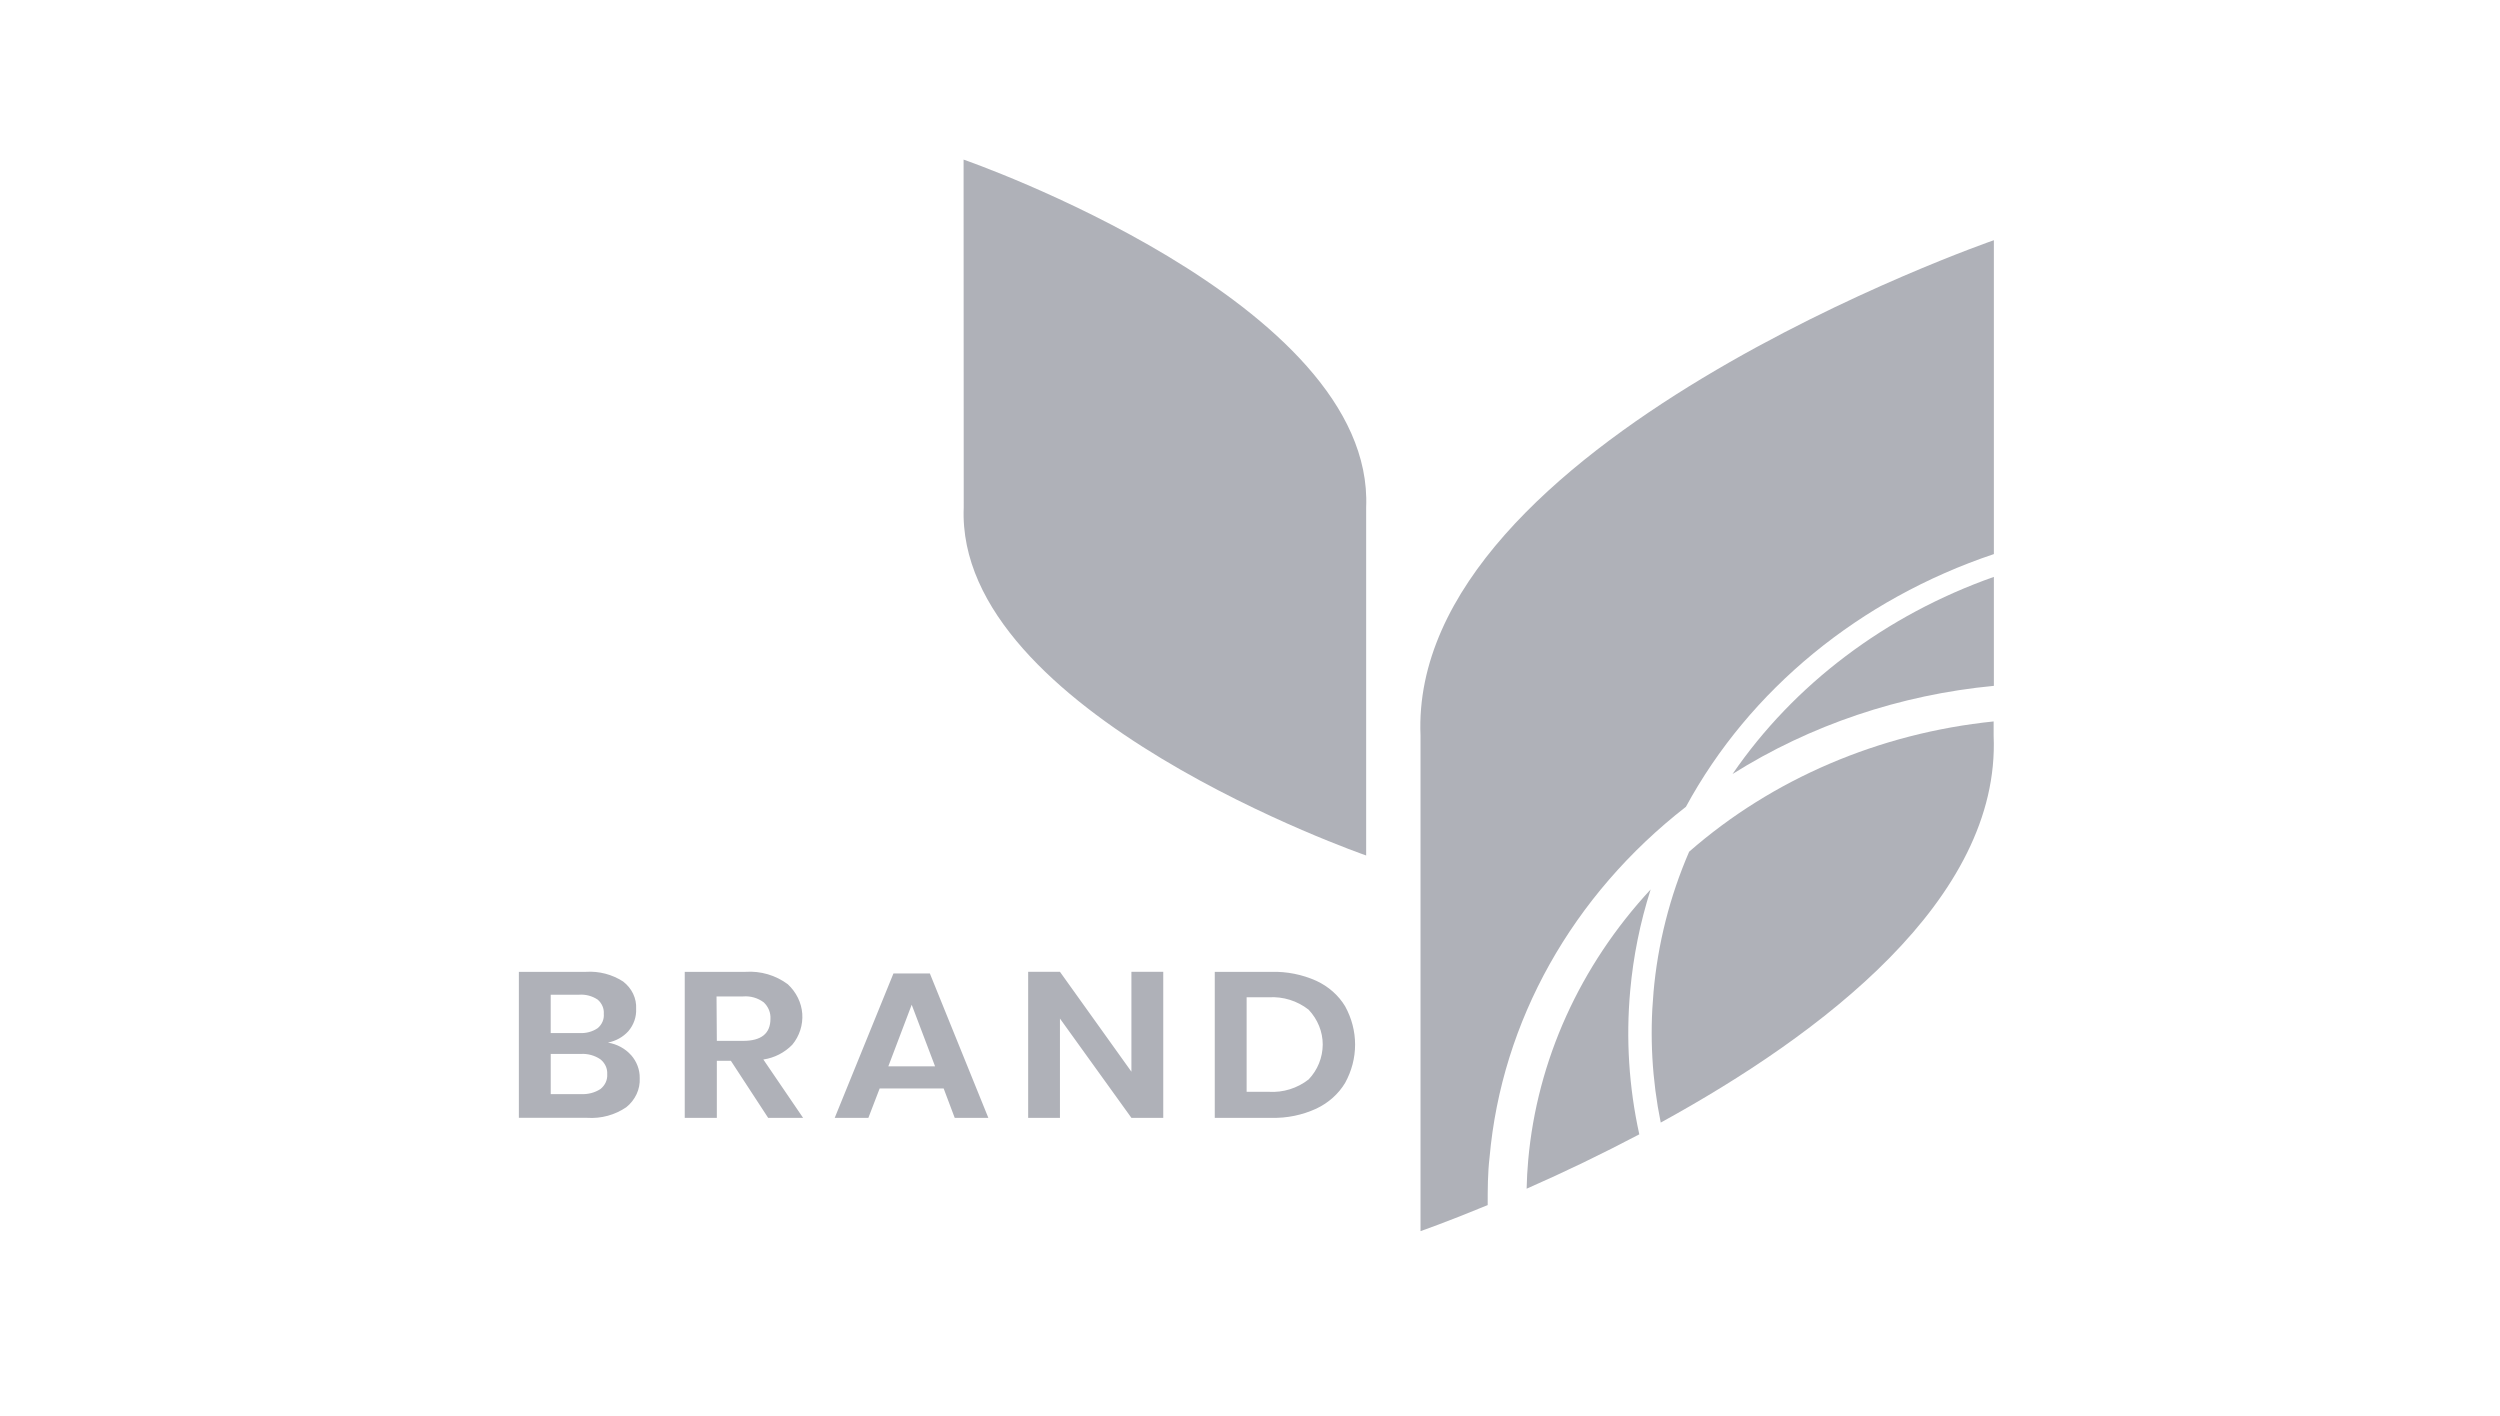
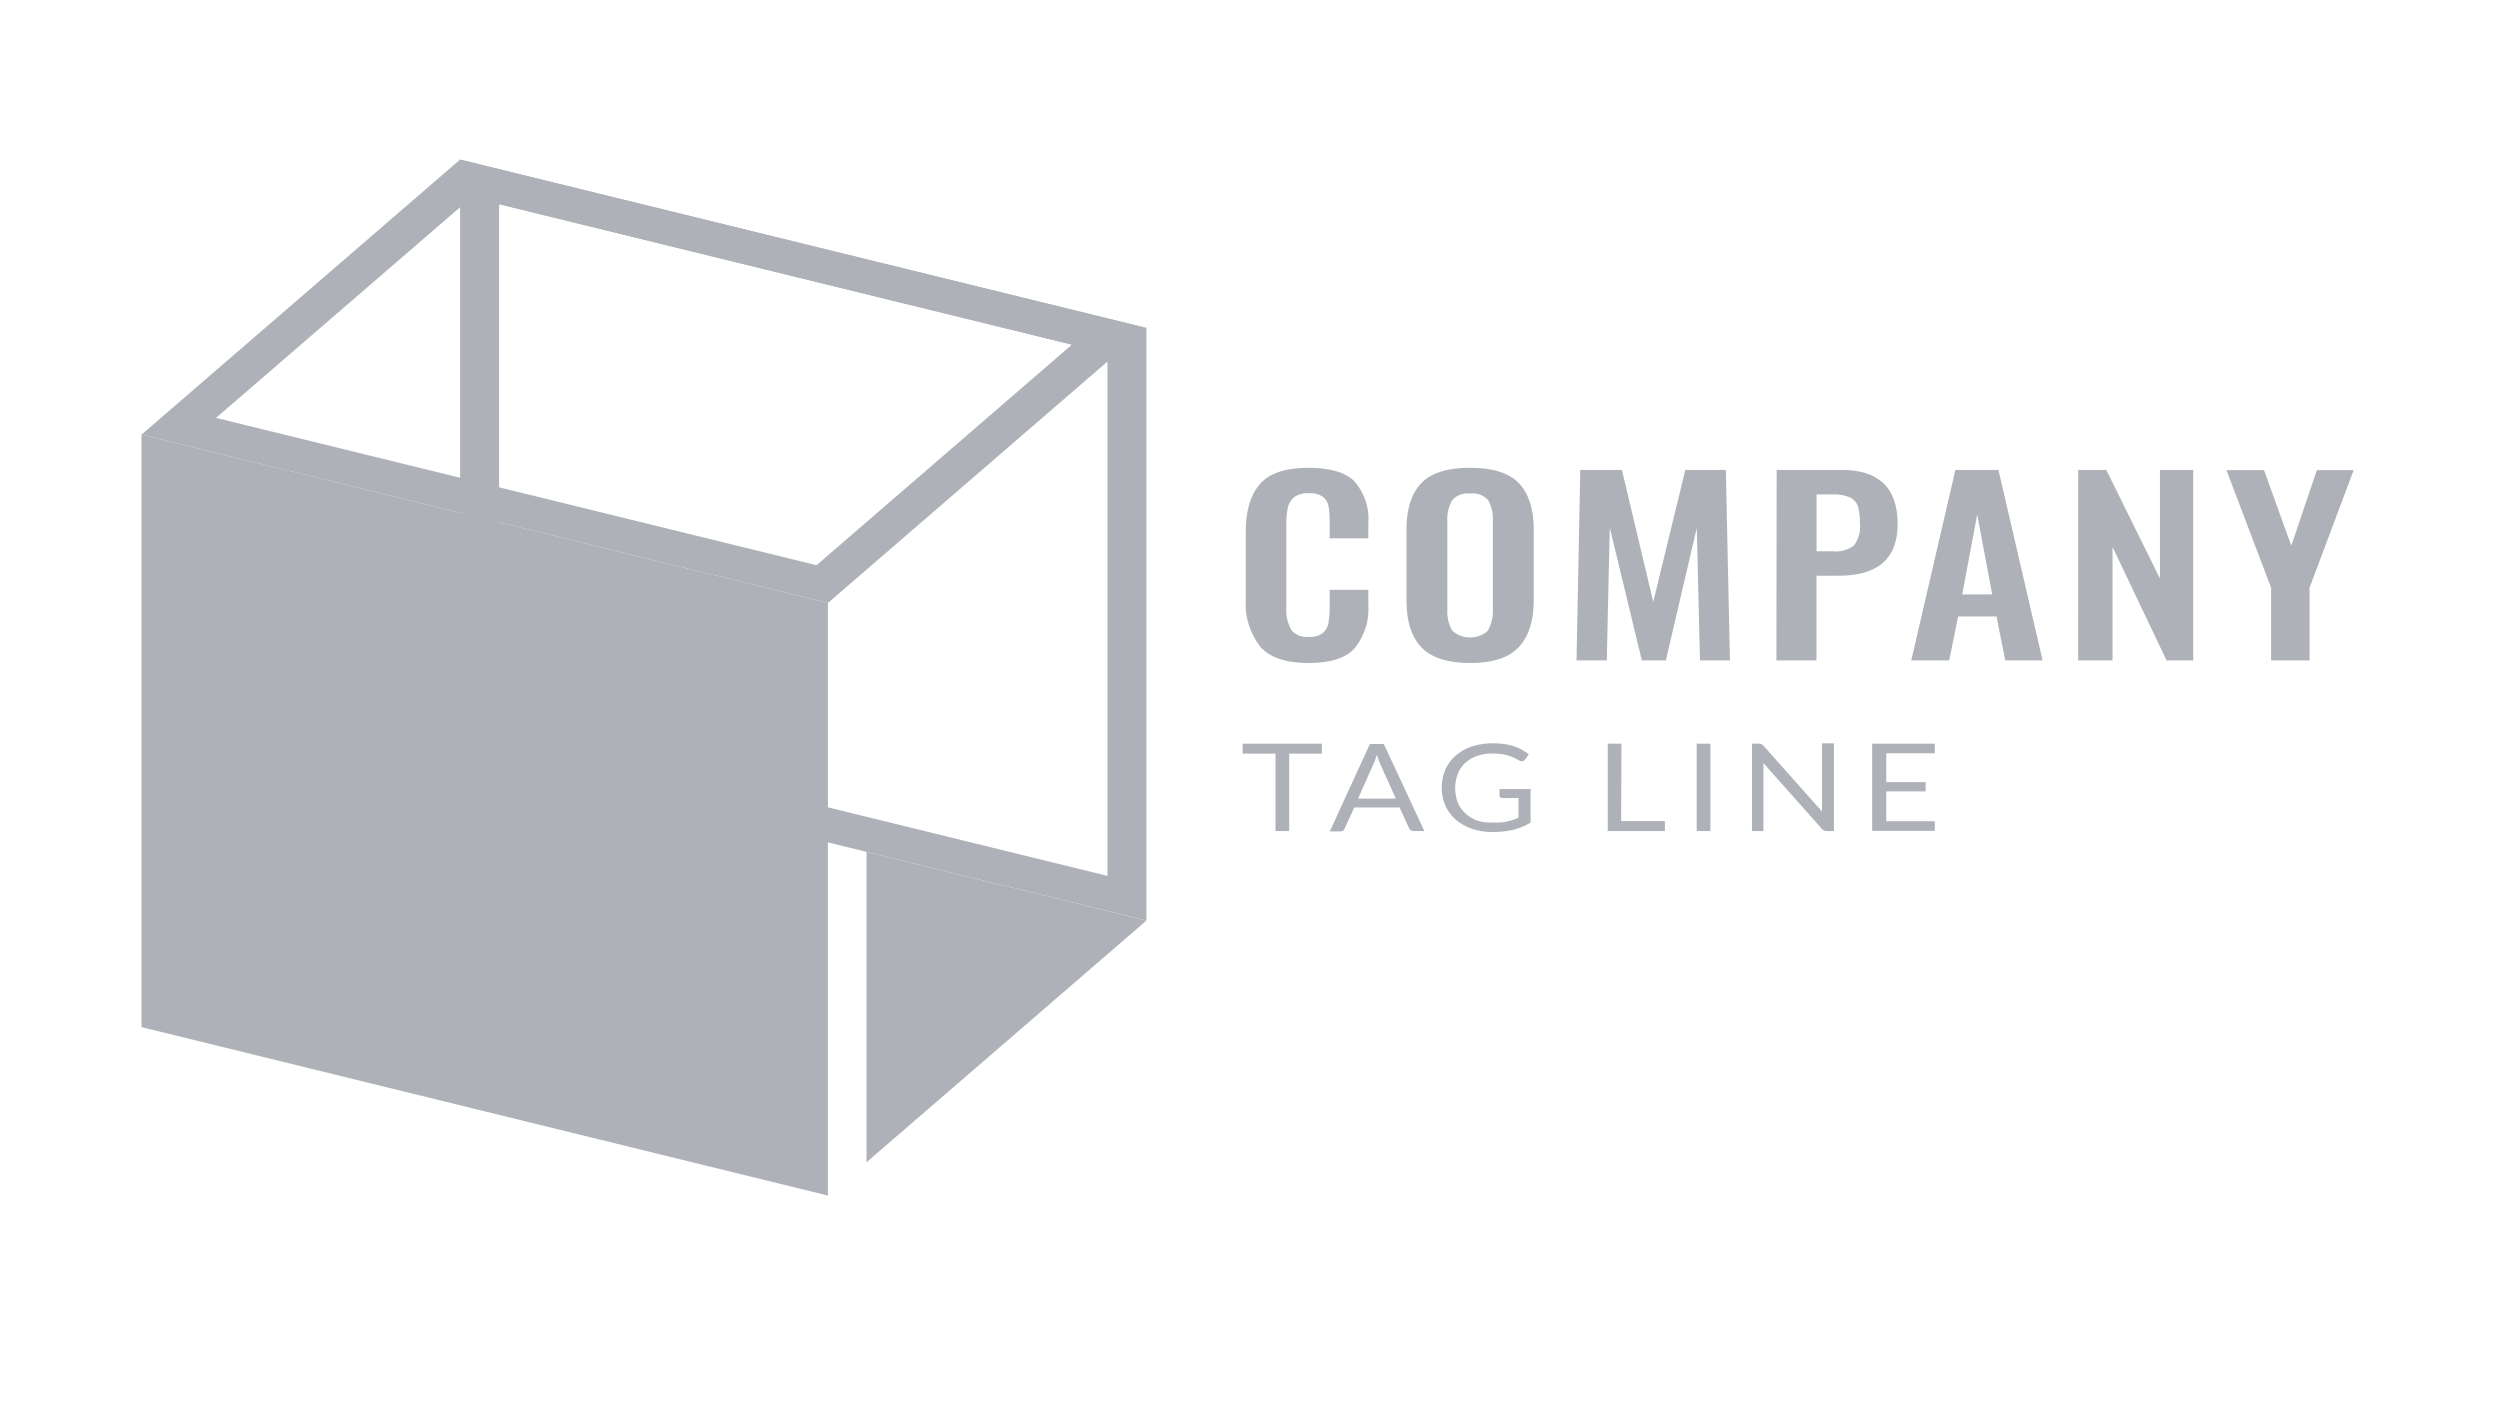
- <svg xmlns="http://www.w3.org/2000/svg" width="106" height="60" fill="none">
-   <path d="M26.757 44.735c.244.276.373.622.367.977a1.43 1.43 0 0 1-.131.676 1.558 1.558 0 0 1-.438.558 2.627 2.627 0 0 1-1.651.45H22v-6.19h2.844a2.593 2.593 0 0 1 1.576.41c.184.142.33.32.425.52.096.202.139.42.127.64.016.34-.1.677-.33.946-.221.246-.526.416-.866.484.385.064.733.252.98.53Zm-3.406-.934h1.216c.276.018.55-.055.773-.206a.738.738 0 0 0 .207-.275.68.68 0 0 0 .054-.33.701.701 0 0 0-.055-.329.758.758 0 0 0-.203-.276 1.255 1.255 0 0 0-.796-.209H23.35v1.625Zm2.108 2.374a.777.777 0 0 0 .224-.284.712.712 0 0 0 .063-.345.722.722 0 0 0-.066-.35.788.788 0 0 0-.228-.285 1.338 1.338 0 0 0-.826-.224h-1.275v1.703h1.292c.29.015.578-.06.816-.215ZM32.57 47.397l-1.581-2.42h-.595v2.42h-1.361v-6.191h2.577a2.699 2.699 0 0 1 1.793.526c.36.336.578.779.613 1.248a1.86 1.86 0 0 1-.421 1.314 2.148 2.148 0 0 1-1.229.629l1.685 2.474h-1.48Zm-2.176-3.264h1.113c.773 0 1.16-.312 1.16-.937a.852.852 0 0 0-.063-.375.917.917 0 0 0-.221-.321 1.282 1.282 0 0 0-.876-.251h-1.126l.013 1.884ZM40.01 46.15h-2.712l-.479 1.247h-1.427l2.49-6.122h1.544l2.48 6.122H40.48l-.469-1.246Zm-.363-.937-.991-2.613-.991 2.613h1.982ZM49.322 47.397h-1.35l-3.03-4.21v4.21h-1.348v-6.192h1.348l3.03 4.235v-4.235h1.35v6.192ZM57.033 45.915c-.28.467-.705.848-1.223 1.092a4.288 4.288 0 0 1-1.9.39h-2.404v-6.191h2.405a4.376 4.376 0 0 1 1.9.38c.517.24.943.616 1.222 1.08.278.504.423 1.06.423 1.625 0 .564-.145 1.12-.423 1.624Zm-1.546-.148a2.16 2.16 0 0 0 .597-1.478c0-.542-.212-1.066-.597-1.477a2.488 2.488 0 0 0-1.692-.527h-.938v4.008h.938a2.49 2.49 0 0 0 1.692-.526ZM40.856 6.767s17.438 6.028 17.069 14.751v14.754s-17.426-6.03-17.063-14.754l-.006-14.751ZM73.46 32.818c3.294-2.075 7.103-3.36 11.08-3.738v-4.62c-4.582 1.618-8.47 4.55-11.08 8.358Z" fill="#AFB1B8" />
-   <path d="M71.482 34.21c2.695-4.97 7.368-8.805 13.058-10.717V10.185s-24.835 8.587-24.31 21.009V52.2s1.107-.384 2.848-1.104c0-.671 0-1.349.08-2.03.513-5.766 3.507-11.11 8.324-14.857Z" fill="#AFB1B8" />
-   <path d="M69.12 42.013c.13-1.457.421-2.898.868-4.301-2.998 3.235-4.815 7.25-5.192 11.479-.037.399-.057.798-.067 1.21a74.756 74.756 0 0 0 4.777-2.305c-.44-2.001-.57-4.049-.386-6.083ZM70.108 42.089a19.051 19.051 0 0 0 .307 5.508c6.785-3.718 14.41-9.462 14.115-16.403v-.605c-4.848.497-9.383 2.437-12.91 5.523a19.259 19.259 0 0 0-1.513 5.977Z" fill="#AFB1B8" />
+ <svg xmlns="http://www.w3.org/2000/svg" width="106" height="60" viewBox="0 0 106 60" fill="none">
+   <path d="M53.425 27.408C52.982 26.818 52.77 26.121 52.82 25.42V22.536C52.82 21.653 53.021 20.981 53.422 20.521C53.822 20.062 54.511 19.833 55.487 19.835C56.404 19.835 57.056 20.031 57.441 20.422C57.861 20.921 58.065 21.531 58.018 22.146V22.824H56.377V22.137C56.383 21.913 56.367 21.688 56.33 21.466C56.306 21.314 56.223 21.173 56.095 21.067C55.927 20.953 55.715 20.897 55.501 20.912C55.276 20.897 55.053 20.956 54.876 21.076C54.733 21.194 54.637 21.348 54.604 21.516C54.557 21.751 54.535 21.99 54.539 22.229V25.728C54.513 26.065 54.586 26.403 54.75 26.71C54.831 26.814 54.945 26.896 55.077 26.948C55.21 27 55.356 27.019 55.501 27.003C55.711 27.018 55.919 26.962 56.082 26.845C56.215 26.73 56.301 26.581 56.326 26.42C56.364 26.188 56.382 25.953 56.377 25.719V25.009H58.018V25.657C58.064 26.299 57.865 26.936 57.451 27.47C57.074 27.898 56.431 28.112 55.487 28.112C54.543 28.112 53.829 27.883 53.425 27.408Z" fill="#AFB1B8" />
+   <path d="M60.257 27.438C59.842 26.989 59.635 26.335 59.635 25.47V22.437C59.635 21.58 59.842 20.932 60.257 20.492C60.671 20.052 61.364 19.833 62.336 19.835C63.301 19.835 63.99 20.054 64.405 20.492C64.819 20.932 65.03 21.58 65.03 22.437V25.47C65.03 26.326 64.819 26.983 64.398 27.435C63.977 27.886 63.291 28.112 62.336 28.112C61.381 28.112 60.675 27.883 60.257 27.438ZM63.1 26.71C63.249 26.429 63.316 26.121 63.297 25.813V22.099C63.316 21.797 63.25 21.495 63.104 21.22C63.02 21.113 62.904 21.03 62.769 20.978C62.633 20.926 62.483 20.908 62.336 20.926C62.188 20.909 62.038 20.927 61.902 20.978C61.766 21.03 61.649 21.114 61.565 21.22C61.415 21.494 61.348 21.797 61.368 22.099V25.83C61.347 26.139 61.415 26.447 61.565 26.728C61.66 26.822 61.779 26.898 61.911 26.95C62.043 27.002 62.187 27.029 62.333 27.029C62.478 27.029 62.622 27.002 62.754 26.95C62.887 26.898 63.005 26.822 63.1 26.728V26.71Z" fill="#AFB1B8" />
+   <path d="M67.004 19.924H68.77L70.098 25.519L71.457 19.924H73.176L73.35 28H72.079L71.943 22.387L70.632 28H69.613L68.254 22.366L68.128 28H66.844L67.004 19.924Z" fill="#AFB1B8" />
+   <path d="M75.33 19.924H78.082C79.667 19.924 80.46 20.688 80.46 22.217C80.46 23.681 79.625 24.413 77.956 24.411H77.019V28H75.32L75.33 19.924ZM77.681 23.375C77.849 23.394 78.019 23.381 78.181 23.336C78.342 23.292 78.49 23.219 78.615 23.12C78.81 22.848 78.896 22.527 78.86 22.208C78.869 21.962 78.841 21.715 78.778 21.475C78.754 21.395 78.712 21.319 78.653 21.253C78.595 21.187 78.522 21.132 78.439 21.091C78.203 20.993 77.942 20.949 77.681 20.962H77.022V23.375H77.681Z" fill="#AFB1B8" />
+   <path d="M82.909 19.924H84.734L86.606 28H85.022L84.652 26.138H83.025L82.644 28H81.038L82.909 19.924ZM84.469 25.203L83.833 21.812L83.198 25.203H84.469Z" fill="#AFB1B8" />
+   <path d="M88.117 19.924H89.306L91.582 24.531V19.924H92.992V28H91.861L89.571 23.191V28H88.114L88.117 19.924Z" fill="#AFB1B8" />
+   <path d="M96.294 24.921L94.402 19.935H95.996L97.151 23.138L98.234 19.935H99.794L97.925 24.921V28H96.294V24.921Z" fill="#AFB1B8" />
+   <path d="M56.048 31.532V31.954H54.662V35.236H54.081V31.954H52.688V31.532H56.048Z" fill="#AFB1B8" />
+   <path d="M60.393 35.236H59.944C59.899 35.239 59.854 35.226 59.819 35.201C59.785 35.179 59.759 35.15 59.744 35.116L59.343 34.236H57.42L57.019 35.116C57.008 35.153 56.987 35.187 56.958 35.216C56.922 35.24 56.878 35.253 56.832 35.251H56.384L58.083 31.547H58.674L60.393 35.236ZM57.58 33.861H59.183L58.504 32.353C58.454 32.239 58.412 32.123 58.378 32.004C58.354 32.075 58.334 32.142 58.314 32.201L58.252 32.356L57.58 33.861Z" fill="#AFB1B8" />
+   <path d="M63.321 34.872C63.428 34.877 63.534 34.877 63.64 34.872C63.732 34.864 63.823 34.849 63.912 34.828C63.995 34.811 64.077 34.788 64.157 34.761C64.232 34.734 64.306 34.702 64.384 34.67V33.837H63.705C63.688 33.838 63.671 33.836 63.656 33.831C63.64 33.825 63.625 33.818 63.613 33.808C63.602 33.799 63.593 33.789 63.587 33.777C63.581 33.766 63.579 33.753 63.579 33.74V33.456H64.897V34.875C64.79 34.942 64.676 35.001 64.558 35.051C64.437 35.103 64.31 35.145 64.181 35.177C64.042 35.213 63.9 35.238 63.756 35.254C63.591 35.27 63.426 35.277 63.26 35.277C62.967 35.279 62.676 35.233 62.404 35.139C62.15 35.051 61.918 34.919 61.724 34.752C61.535 34.583 61.386 34.384 61.286 34.166C61.179 33.92 61.126 33.659 61.13 33.397C61.126 33.133 61.178 32.871 61.283 32.623C61.38 32.403 61.53 32.203 61.721 32.036C61.915 31.869 62.146 31.739 62.401 31.652C62.691 31.557 63 31.511 63.311 31.514C63.469 31.514 63.627 31.524 63.783 31.546C63.921 31.566 64.057 31.597 64.187 31.64C64.306 31.678 64.42 31.728 64.527 31.787C64.631 31.845 64.73 31.909 64.823 31.98L64.66 32.209C64.647 32.23 64.628 32.248 64.605 32.26C64.581 32.272 64.555 32.279 64.527 32.279C64.49 32.278 64.453 32.268 64.422 32.25C64.371 32.227 64.317 32.197 64.255 32.162C64.183 32.123 64.107 32.09 64.028 32.062C63.926 32.027 63.822 32 63.715 31.98C63.573 31.958 63.428 31.947 63.284 31.948C63.06 31.946 62.837 31.981 62.628 32.051C62.439 32.116 62.269 32.216 62.129 32.344C61.988 32.477 61.88 32.634 61.813 32.804C61.661 33.206 61.661 33.638 61.813 34.039C61.887 34.214 62.003 34.372 62.153 34.506C62.292 34.633 62.461 34.733 62.648 34.799C62.864 34.863 63.093 34.888 63.321 34.872V34.872Z" fill="#AFB1B8" />
+   <path d="M68.736 34.814H70.591V35.236H68.169V31.532H68.75L68.736 34.814Z" fill="#AFB1B8" />
+   <path d="M72.521 35.236H71.94V31.532H72.521V35.236Z" fill="#AFB1B8" />
+   <path d="M74.681 31.549C74.716 31.566 74.746 31.589 74.77 31.617L77.253 34.409C77.25 34.365 77.25 34.321 77.253 34.277C77.253 34.236 77.253 34.195 77.253 34.157V31.517H77.759V35.236H77.467C77.424 35.239 77.38 35.232 77.341 35.216C77.306 35.197 77.275 35.173 77.25 35.145L74.77 32.356C74.77 32.4 74.77 32.441 74.77 32.482C74.77 32.523 74.77 32.561 74.77 32.596V35.236H74.284V31.532H74.586C74.619 31.532 74.651 31.538 74.681 31.549V31.549Z" fill="#AFB1B8" />
+   <path d="M82.036 31.532V31.939H79.978V33.162H81.646V33.555H79.978V34.819H82.036V35.227H79.38V31.532H82.036Z" fill="#AFB1B8" />
+   <path d="M21.162 8.656L46.957 14.979V37.137L21.162 30.816V8.656ZM19.507 6.767V31.893L48.608 39.029V13.905L19.507 6.767Z" fill="#AFB1B8" />
+   <path d="M35.104 50.692L6 43.55V18.427L35.104 25.566V50.692Z" fill="#AFB1B8" />
+   <path d="M19.99 8.371L45.448 14.615L34.621 23.965L9.159 17.718L19.99 8.371ZM19.507 6.767L6 18.428L35.104 25.566L48.608 13.905L19.507 6.767Z" fill="#AFB1B8" />
+   <path d="M36.741 49.279L48.608 39.032L36.741 36.119V49.279Z" fill="#AFB1B8" />
</svg>
